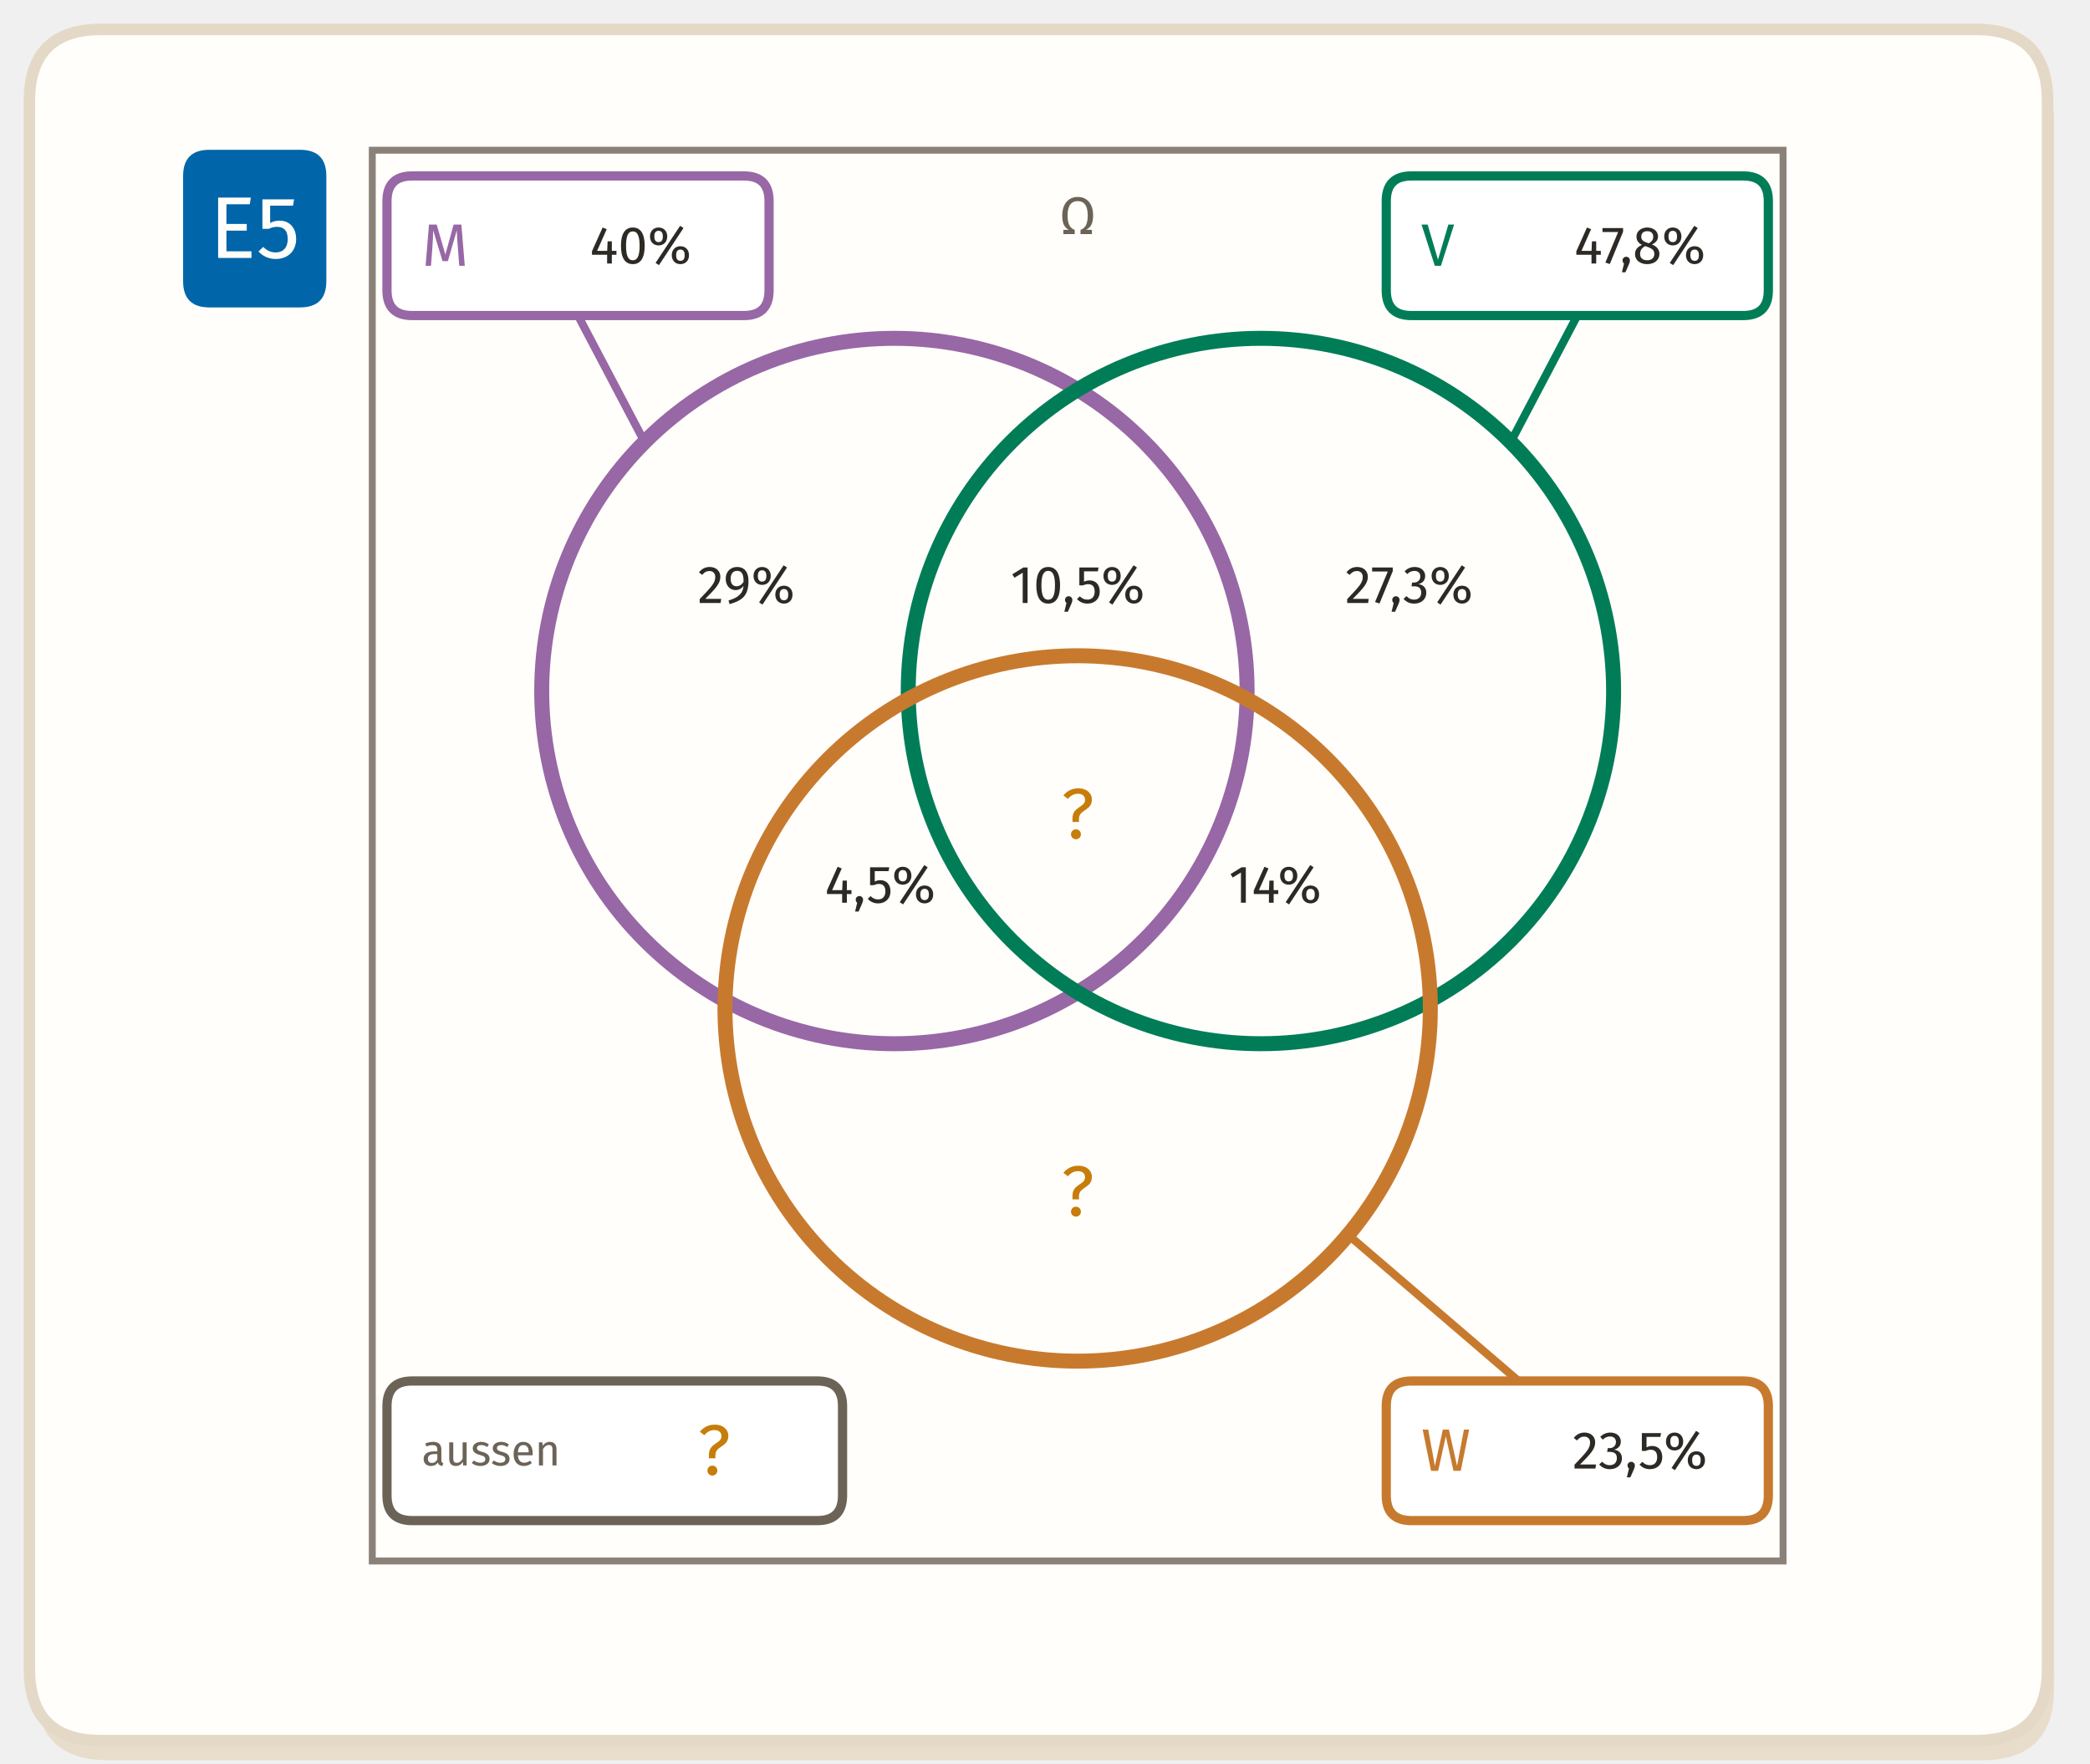
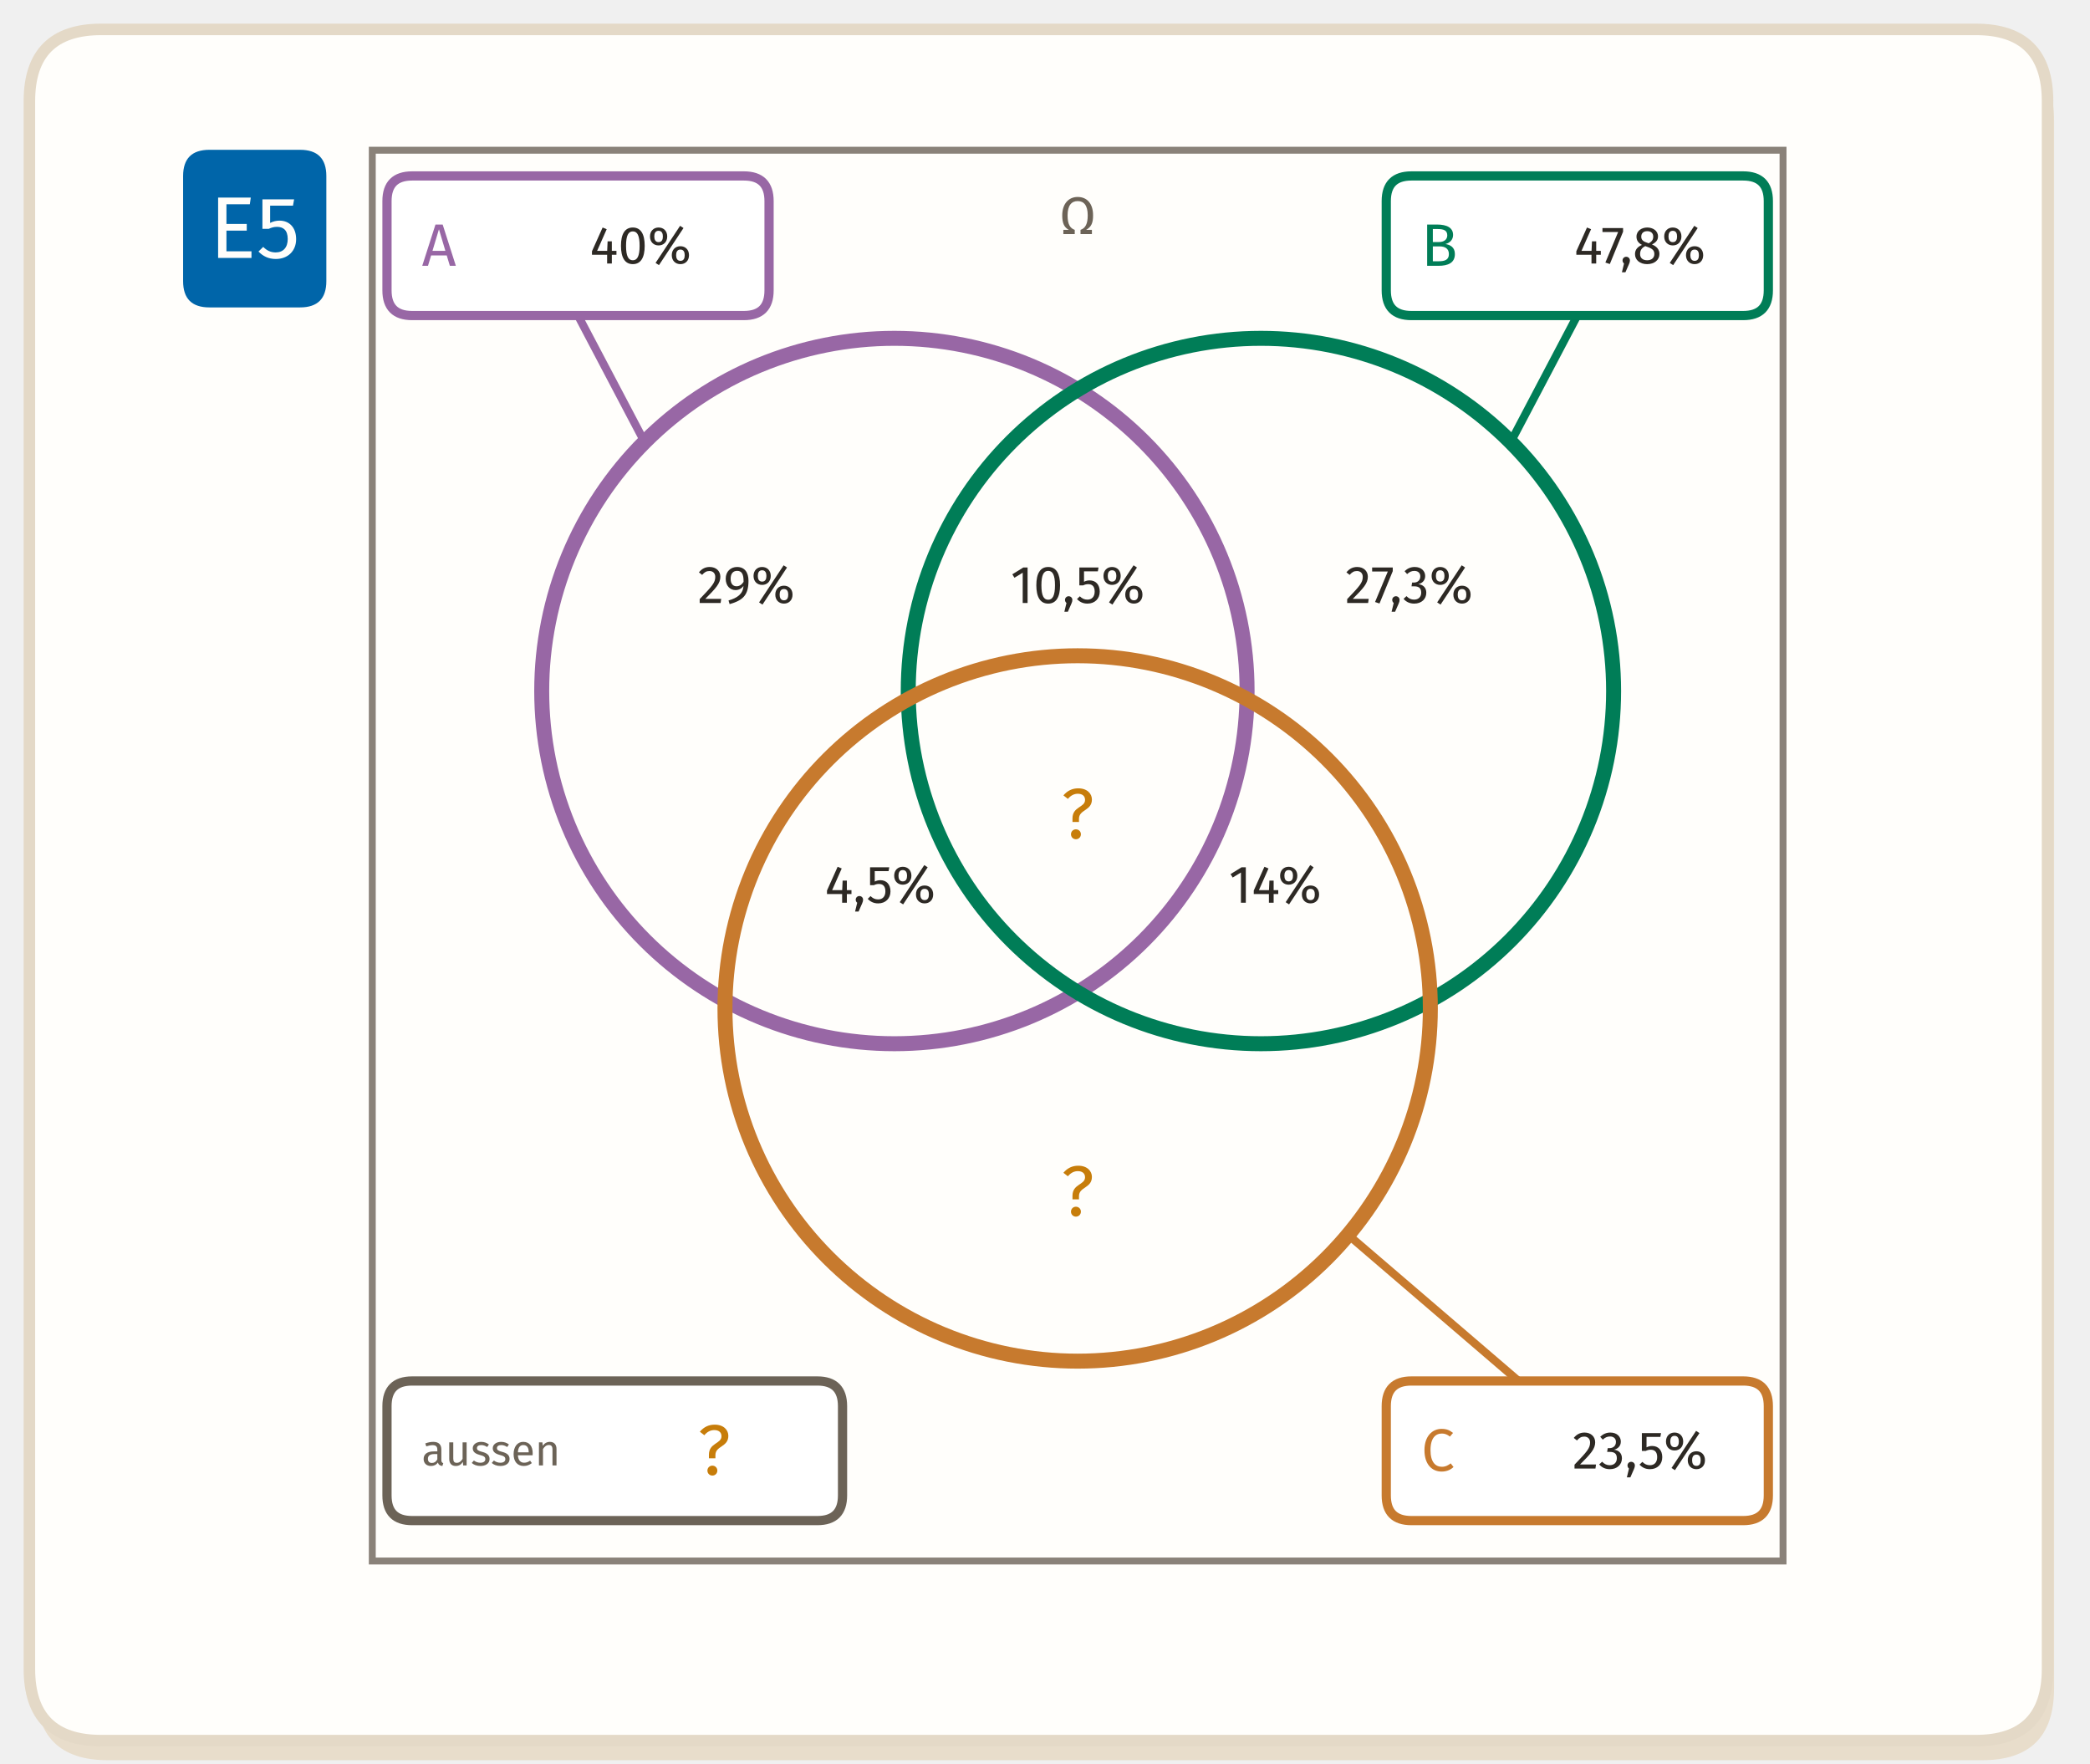
<svg xmlns="http://www.w3.org/2000/svg" xmlns:xlink="http://www.w3.org/1999/xlink" width="181.417pt" height="153.071pt" viewBox="0 0 181.417 153.071" version="1.1">
  <defs>
    <style type="text/css">*{stroke-linejoin: round; stroke-linecap: butt}</style>
  </defs>
  <g id="figure_1">
    <g id="patch_1">
      <path d="M 0 153.071  L 181.417 153.071  L 181.417 0  L 0 0  L 0 153.071  z " style="fill: none" />
    </g>
    <g id="axes_1">
      <g id="patch_2">
        <path d="M 9.354 152.787  L 172.063 152.787  Q 178.299 152.787 178.299 146.551  L 178.299 10.488  Q 178.299 4.252 172.063 4.252  L 9.354 4.252  Q 3.118 4.252 3.118 10.488  L 3.118 146.551  Q 3.118 152.787 9.354 152.787  z " clip-path="url(#p677f99e3bf)" style="fill: #e8ddcb" />
      </g>
      <g id="patch_3">
        <path d="M 8.787 151.087  L 171.496 151.087  Q 177.732 151.087 177.732 144.85  L 177.732 8.787  Q 177.732 2.551 171.496 2.551  L 8.787 2.551  Q 2.551 2.551 2.551 8.787  L 2.551 144.85  Q 2.551 151.087 8.787 151.087  z " clip-path="url(#p677f99e3bf)" style="fill: #fffefb; stroke: #e4d9c7; stroke-linejoin: miter" />
      </g>
      <g id="patch_4">
        <path d="M 32.315 135.496  L 154.772 135.496  L 154.772 13.039  L 32.315 13.039  L 32.315 135.496  z " clip-path="url(#p677f99e3bf)" style="fill: none; stroke: #8a8279; stroke-width: 0.6; stroke-linejoin: miter" />
      </g>
      <g id="patch_5">
        <path d="M 77.636 90.595  C 85.755 90.595 93.542 87.37 99.283 81.629  C 105.024 75.888 108.25 68.1 108.25 59.981  C 108.25 51.862 105.024 44.075 99.283 38.334  C 93.542 32.593 85.755 29.367 77.636 29.367  C 69.517 29.367 61.729 32.593 55.988 38.334  C 50.247 44.075 47.022 51.862 47.022 59.981  C 47.022 68.1 50.247 75.888 55.988 81.629  C 61.729 87.37 69.517 90.595 77.636 90.595  L 77.636 90.595  z " clip-path="url(#p677f99e3bf)" style="fill: none; stroke: #9867a5; stroke-width: 1.3; stroke-linejoin: miter" />
      </g>
      <g id="patch_6">
        <path d="M 109.451 90.595  C 117.57 90.595 125.357 87.37 131.098 81.629  C 136.839 75.888 140.065 68.1 140.065 59.981  C 140.065 51.862 136.839 44.075 131.098 38.334  C 125.357 32.593 117.57 29.367 109.451 29.367  C 101.332 29.367 93.544 32.593 87.803 38.334  C 82.062 44.075 78.837 51.862 78.837 59.981  C 78.837 68.1 82.062 75.888 87.803 81.629  C 93.544 87.37 101.332 90.595 109.451 90.595  L 109.451 90.595  z " clip-path="url(#p677f99e3bf)" style="fill: none; stroke: #007d57; stroke-width: 1.3; stroke-linejoin: miter" />
      </g>
      <g id="patch_7">
        <path d="M 93.543 118.148  C 101.662 118.148 109.45 114.922 115.191 109.181  C 120.932 103.44 124.157 95.653 124.157 87.534  C 124.157 79.415 120.932 71.627 115.191 65.886  C 109.45 60.145 101.662 56.92 93.543 56.92  C 85.424 56.92 77.637 60.145 71.896 65.886  C 66.155 71.627 62.929 79.415 62.929 87.534  C 62.929 95.653 66.155 103.44 71.896 109.181  C 77.637 114.922 85.424 118.148 93.543 118.148  L 93.543 118.148  z " clip-path="url(#p677f99e3bf)" style="fill: none; stroke: #c77a2e; stroke-width: 1.3; stroke-linejoin: miter" />
      </g>
      <g id="line2d_1">
        <path d="M 55.913 38.296  L 50.173 27.39  " clip-path="url(#p677f99e3bf)" style="fill: none; stroke: #9867a5; stroke-width: 0.7; stroke-linecap: square" />
      </g>
      <g id="line2d_2">
        <path d="M 131.173 38.296  L 136.913 27.39  " clip-path="url(#p677f99e3bf)" style="fill: none; stroke: #007d57; stroke-width: 0.7; stroke-linecap: square" />
      </g>
      <g id="line2d_3">
        <path d="M 117.014 107.178  L 131.811 119.87  " clip-path="url(#p677f99e3bf)" style="fill: none; stroke: #c77a2e; stroke-width: 0.7; stroke-linecap: square" />
      </g>
      <g id="patch_8">
        <path d="M 35.772 27.39  L 64.575 27.39  Q 66.756 27.39 66.756 25.209  L 66.756 17.453  Q 66.756 15.272 64.575 15.272  L 35.772 15.272  Q 33.591 15.272 33.591 17.453  L 33.591 25.209  Q 33.591 27.39 35.772 27.39  z " clip-path="url(#p677f99e3bf)" style="fill: #ffffff; stroke: #9867a5; stroke-width: 0.8; stroke-linejoin: miter" />
      </g>
      <g id="patch_9">
        <path d="M 122.512 27.39  L 151.315 27.39  Q 153.496 27.39 153.496 25.209  L 153.496 17.453  Q 153.496 15.272 151.315 15.272  L 122.512 15.272  Q 120.331 15.272 120.331 17.453  L 120.331 25.209  Q 120.331 27.39 122.512 27.39  z " clip-path="url(#p677f99e3bf)" style="fill: #ffffff; stroke: #007d57; stroke-width: 0.8; stroke-linejoin: miter" />
      </g>
      <g id="patch_10">
        <path d="M 122.512 131.988  L 151.315 131.988  Q 153.496 131.988 153.496 129.807  L 153.496 122.051  Q 153.496 119.87 151.315 119.87  L 122.512 119.87  Q 120.331 119.87 120.331 122.051  L 120.331 129.807  Q 120.331 131.988 122.512 131.988  z " clip-path="url(#p677f99e3bf)" style="fill: #ffffff; stroke: #c77a2e; stroke-width: 0.8; stroke-linejoin: miter" />
      </g>
      <g id="patch_11">
        <path d="M 35.772 131.988  L 70.953 131.988  Q 73.134 131.988 73.134 129.807  L 73.134 122.051  Q 73.134 119.87 70.953 119.87  L 35.772 119.87  Q 33.591 119.87 33.591 122.051  L 33.591 129.807  Q 33.591 131.988 35.772 131.988  z " clip-path="url(#p677f99e3bf)" style="fill: #ffffff; stroke: #6c6357; stroke-width: 0.8; stroke-linejoin: miter" />
      </g>
      <g id="text_1">
        <g style="fill: #6c6357" transform="translate(91.95163 20.32053) scale(0.046 -0.046)">
          <defs>
            <path id="FiraSans-Regular-67f" d="M 2214 4486  C 1114 4486 352 3648 352 2259  C 352 1331 576 819 1152 512  L 486 512  L 486 0  L 1862 0  L 1862 512  C 1312 710 998 1165 998 2259  C 998 3469 1478 3987 2214 3987  C 2970 3987 3430 3469 3430 2266  C 3430 1254 3162 717 2560 512  L 2560 0  L 3936 0  L 3936 512  L 3232 512  C 3878 870 4077 1370 4077 2266  C 4077 3686 3347 4486 2214 4486  z " transform="scale(0.015625)" />
          </defs>
          <use xlink:href="#FiraSans-Regular-67f" />
        </g>
      </g>
      <g id="text_2">
        <g style="fill: #2d2924" transform="translate(60.55511 52.33785) scale(0.046 -0.046)">
          <defs>
            <path id="FiraSans-Regular-87d" d="M 1459 4346  C 922 4346 506 4128 160 3699  L 544 3392  C 832 3718 1069 3859 1427 3859  C 1843 3859 2131 3597 2131 3149  C 2131 2451 1760 2042 250 467  L 250 0  L 2778 0  L 2848 493  L 922 493  C 2234 1805 2746 2374 2746 3174  C 2746 3840 2246 4346 1459 4346  z " transform="scale(0.015625)" />
            <path id="FiraSans-Regular-899" d="M 1658 4346  C 915 4346 288 3827 288 2931  C 288 2080 806 1555 1472 1555  C 1907 1555 2246 1779 2432 2067  C 2387 1101 1702 608 627 301  L 762 -141  C 2336 314 3040 909 3040 2682  C 3040 3686 2579 4346 1658 4346  z M 1594 2016  C 1178 2016 883 2304 883 2918  C 883 3533 1171 3878 1670 3878  C 2202 3878 2464 3514 2445 2547  C 2234 2221 1958 2016 1594 2016  z " transform="scale(0.015625)" />
            <path id="FiraSans-Regular-9d1" d="M 3923 4550  L 960 70  L 1370 -198  L 4333 4282  L 3923 4550  z M 1325 4346  C 730 4346 288 3930 288 3264  C 288 2598 730 2182 1325 2182  C 1926 2182 2368 2598 2368 3264  C 2368 3930 1926 4346 1325 4346  z M 1325 3949  C 1741 3949 1843 3597 1843 3264  C 1843 2918 1741 2579 1325 2579  C 915 2579 806 2931 806 3264  C 806 3610 915 3949 1325 3949  z M 3962 2086  C 3360 2086 2918 1670 2918 1005  C 2918 339 3360 -77 3962 -77  C 4563 -77 4998 339 4998 1005  C 4998 1670 4563 2086 3962 2086  z M 3962 1683  C 4378 1683 4480 1338 4480 1005  C 4480 659 4378 320 3962 320  C 3552 320 3443 672 3443 1005  C 3443 1350 3552 1683 3962 1683  z " transform="scale(0.015625)" />
          </defs>
          <use xlink:href="#FiraSans-Regular-87d" />
          <use xlink:href="#FiraSans-Regular-899" transform="translate(48.5 0)" />
          <use xlink:href="#FiraSans-Regular-9d1" transform="translate(101 0)" />
        </g>
      </g>
      <g id="text_3">
        <g style="fill: #2d2924" transform="translate(116.7587 52.33785) scale(0.046 -0.046)">
          <defs>
            <path id="FiraSans-Regular-891" d="M 2650 4282  L 160 4282  L 160 3802  L 2054 3802  L 512 115  L 1050 -64  L 2650 3840  L 2650 4282  z " transform="scale(0.015625)" />
            <path id="FiraSans-Regular-8d7" d="M 762 813  C 512 813 320 614 320 371  C 320 218 390 83 499 0  L 243 -1062  L 666 -1062  L 1094 -83  C 1178 102 1210 230 1210 371  C 1210 614 1018 813 762 813  z " transform="scale(0.015625)" />
            <path id="FiraSans-Regular-881" d="M 1440 4346  C 979 4346 582 4179 218 3840  L 525 3488  C 813 3757 1069 3872 1408 3872  C 1837 3872 2118 3622 2118 3219  C 2118 2720 1766 2464 1344 2464  L 1126 2464  L 1056 2010  L 1376 2010  C 1894 2010 2227 1830 2227 1242  C 2227 736 1901 403 1363 403  C 1018 403 730 531 448 826  L 96 499  C 422 109 870 -77 1382 -77  C 2272 -77 2842 486 2842 1235  C 2842 1882 2413 2221 1875 2272  C 2355 2387 2707 2714 2707 3258  C 2707 3834 2259 4346 1440 4346  z " transform="scale(0.015625)" />
          </defs>
          <use xlink:href="#FiraSans-Regular-87d" />
          <use xlink:href="#FiraSans-Regular-891" transform="translate(48.5 0)" />
          <use xlink:href="#FiraSans-Regular-8d7" transform="translate(83.90625 0)" />
          <use xlink:href="#FiraSans-Regular-881" transform="translate(108.8125 0)" />
          <use xlink:href="#FiraSans-Regular-9d1" transform="translate(158.7188 0)" />
        </g>
      </g>
      <g id="text_4">
        <g style="fill: #c77d0a" transform="translate(92.12021 105.5302) scale(0.062 -0.062)">
          <defs>
            <path id="FiraSans-Regular-8de" d="M 1523 4486  C 992 4486 557 4282 192 3853  L 595 3539  C 858 3859 1165 4000 1485 4000  C 1882 4000 2131 3802 2131 3450  C 2131 2758 1005 2867 1005 1792  L 1005 1472  L 1587 1472  L 1587 1760  C 1587 2598 2746 2464 2746 3488  C 2746 4000 2330 4486 1523 4486  z M 1312 813  C 1062 813 870 614 870 371  C 870 122 1062 -77 1312 -77  C 1568 -77 1760 122 1760 371  C 1760 614 1568 813 1312 813  z " transform="scale(0.015625)" />
          </defs>
          <use xlink:href="#FiraSans-Regular-8de" />
        </g>
      </g>
      <g id="text_5">
        <g style="fill: #2d2924" transform="translate(87.71101 52.33785) scale(0.046 -0.046)">
          <defs>
            <path id="FiraSans-Regular-879" d="M 2067 4282  L 1549 4282  L 224 3462  L 480 3046  L 1478 3654  L 1478 0  L 2067 0  L 2067 4282  z " transform="scale(0.015625)" />
            <path id="FiraSans-Regular-871" d="M 1786 4346  C 826 4346 352 3558 352 2138  C 352 717 826 -77 1786 -77  C 2746 -77 3219 717 3219 2138  C 3219 3552 2746 4346 1786 4346  z M 1786 3878  C 2317 3878 2605 3392 2605 2138  C 2605 877 2317 390 1786 390  C 1248 390 966 877 966 2138  C 966 3392 1248 3878 1786 3878  z " transform="scale(0.015625)" />
            <path id="FiraSans-Regular-889" d="M 2771 4282  L 454 4282  L 454 2125  L 915 2125  C 1120 2221 1293 2272 1523 2272  C 1965 2272 2304 2042 2304 1382  C 2304 755 1965 403 1427 403  C 1056 403 781 538 512 806  L 166 467  C 499 128 890 -77 1434 -77  C 2323 -77 2918 518 2918 1370  C 2918 2221 2426 2726 1702 2726  C 1472 2726 1242 2675 1018 2560  L 1018 3821  L 2688 3821  L 2771 4282  z " transform="scale(0.015625)" />
          </defs>
          <use xlink:href="#FiraSans-Regular-879" />
          <use xlink:href="#FiraSans-Regular-871" transform="translate(43.29688 0)" />
          <use xlink:href="#FiraSans-Regular-8d7" transform="translate(97.89062 0)" />
          <use xlink:href="#FiraSans-Regular-889" transform="translate(122.8906 0)" />
          <use xlink:href="#FiraSans-Regular-9d1" transform="translate(170.9844 0)" />
        </g>
      </g>
      <g id="text_6">
        <g style="fill: #2d2924" transform="translate(71.60077 78.3599) scale(0.046 -0.046)">
          <defs>
            <path id="FiraSans-Regular-885" d="M 3213 1523  L 2656 1523  L 2656 2675  L 2144 2675  L 2093 1523  L 877 1523  L 2035 4141  L 1542 4346  L 256 1478  L 256 1056  L 2086 1056  L 2086 0  L 2656 0  L 2656 1056  L 3213 1056  L 3213 1523  z " transform="scale(0.015625)" />
          </defs>
          <use xlink:href="#FiraSans-Regular-885" />
          <use xlink:href="#FiraSans-Regular-8d7" transform="translate(53.20312 0)" />
          <use xlink:href="#FiraSans-Regular-889" transform="translate(78.20312 0)" />
          <use xlink:href="#FiraSans-Regular-9d1" transform="translate(126.2969 0)" />
        </g>
      </g>
      <g id="text_7">
        <g style="fill: #2d2924" transform="translate(106.6542 78.3599) scale(0.046 -0.046)">
          <use xlink:href="#FiraSans-Regular-879" />
          <use xlink:href="#FiraSans-Regular-885" transform="translate(43.29688 0)" />
          <use xlink:href="#FiraSans-Regular-9d1" transform="translate(92.5 0)" />
        </g>
      </g>
      <g id="text_8">
        <g style="fill: #c77d0a" transform="translate(92.12021 72.77306) scale(0.062 -0.062)">
          <use xlink:href="#FiraSans-Regular-8de" />
        </g>
      </g>
      <g id="text_9">
        <g style="fill: #9867a5" transform="translate(36.62008 23.07271) scale(0.052 -0.052)">
          <defs>
-             <path id="FiraSans-Regular-a1" d="M 4218 4410  L 3392 4410  L 2509 1203  L 1581 4410  L 762 4410  L 397 0  L 973 0  L 1120 1946  C 1171 2592 1203 3277 1203 3795  L 2208 499  L 2778 499  L 3731 3789  C 3738 3424 3782 2682 3840 1990  L 3994 0  L 4582 0  L 4218 4410  z " transform="scale(0.015625)" />
-           </defs>
-           <use xlink:href="#FiraSans-Regular-a1" />
+             <path id="FiraSans-Regular-1" d="M 2989 0  L 3629 0  L 2221 4410  L 1453 4410  L 38 0  L 653 0  L 986 1107  L 2656 1107  L 2989 0  z M 1133 1600  L 1824 3904  L 2509 1600  L 1133 1600  z " transform="scale(0.015625)" />
+           </defs>
+           <use xlink:href="#FiraSans-Regular-1" />
        </g>
      </g>
      <g id="text_10">
        <g style="fill: #2d2924" transform="translate(51.20059 22.87171) scale(0.046 -0.046)">
          <use xlink:href="#FiraSans-Regular-885" />
          <use xlink:href="#FiraSans-Regular-871" transform="translate(53.20312 0)" />
          <use xlink:href="#FiraSans-Regular-9d1" transform="translate(109 0)" />
        </g>
      </g>
      <g id="text_11">
        <g style="fill: #007d57" transform="translate(123.3602 23.07271) scale(0.052 -0.052)">
          <defs>
-             <path id="FiraSans-Regular-12c" d="M 3520 4410  L 2906 4410  L 1798 659  L 691 4410  L 38 4410  L 1459 0  L 2112 0  L 3520 4410  z " transform="scale(0.015625)" />
-           </defs>
-           <use xlink:href="#FiraSans-Regular-12c" />
+             <path id="FiraSans-Regular-24" d="M 2586 2330  C 3014 2419 3411 2752 3411 3296  C 3411 4064 2771 4410 1683 4410  L 640 4410  L 640 0  L 1856 0  C 2880 0 3603 320 3603 1254  C 3603 2003 3098 2240 2586 2330  z M 1747 3930  C 2400 3930 2790 3795 2790 3251  C 2790 2784 2406 2541 1914 2541  L 1248 2541  L 1248 3930  L 1747 3930  z M 1856 486  L 1248 486  L 1248 2074  L 1971 2074  C 2502 2074 2963 1875 2963 1254  C 2963 614 2496 486 1856 486  z " transform="scale(0.015625)" />
+           </defs>
+           <use xlink:href="#FiraSans-Regular-24" />
        </g>
      </g>
      <g id="text_12">
        <g style="fill: #2d2924" transform="translate(136.6459 22.87171) scale(0.046 -0.046)">
          <defs>
            <path id="FiraSans-Regular-895" d="M 2336 2298  C 2822 2541 3066 2829 3066 3264  C 3066 3994 2406 4346 1766 4346  C 1114 4346 467 3968 467 3245  C 467 2803 672 2477 1133 2246  C 608 2016 288 1683 288 1133  C 288 429 870 -77 1754 -77  C 2624 -77 3238 429 3238 1146  C 3238 1683 2925 2061 2336 2298  z M 1766 3904  C 2234 3904 2490 3642 2490 3245  C 2490 2880 2330 2656 1946 2438  L 1837 2477  C 1344 2637 1043 2797 1043 3238  C 1043 3667 1325 3904 1766 3904  z M 1760 390  C 1229 390 902 666 902 1133  C 902 1600 1107 1894 1530 2099  L 1690 2042  C 2381 1805 2624 1600 2624 1139  C 2624 691 2298 390 1760 390  z " transform="scale(0.015625)" />
          </defs>
          <use xlink:href="#FiraSans-Regular-885" />
          <use xlink:href="#FiraSans-Regular-891" transform="translate(50.79688 0)" />
          <use xlink:href="#FiraSans-Regular-8d7" transform="translate(86.20312 0)" />
          <use xlink:href="#FiraSans-Regular-895" transform="translate(110.2031 0)" />
          <use xlink:href="#FiraSans-Regular-9d1" transform="translate(165.2969 0)" />
        </g>
      </g>
      <g id="text_13">
        <g style="fill: #c77a2e" transform="translate(123.3602 127.6711) scale(0.052 -0.052)">
          <defs>
-             <path id="FiraSans-Regular-130" d="M 5126 4410  L 4570 4410  L 3834 531  L 2963 4410  L 2317 4410  L 1466 531  L 755 4410  L 160 4410  L 1056 0  L 1818 0  L 2637 3693  L 3450 0  L 4230 0  L 5126 4410  z " transform="scale(0.015625)" />
-           </defs>
-           <use xlink:href="#FiraSans-Regular-130" />
+             <path id="FiraSans-Regular-2c" d="M 2182 4486  C 1184 4486 352 3699 352 2208  C 352 723 1126 -77 2195 -77  C 2790 -77 3213 166 3456 416  L 3155 800  C 2906 614 2630 435 2214 435  C 1530 435 998 934 998 2208  C 998 3539 1555 3987 2221 3987  C 2528 3987 2797 3885 3072 3661  L 3405 4051  C 3053 4333 2739 4486 2182 4486  z " transform="scale(0.015625)" />
+           </defs>
+           <use xlink:href="#FiraSans-Regular-2c" />
        </g>
      </g>
      <g id="text_14">
        <g style="fill: #2d2924" transform="translate(136.4917 127.4701) scale(0.046 -0.046)">
          <use xlink:href="#FiraSans-Regular-87d" />
          <use xlink:href="#FiraSans-Regular-881" transform="translate(49 0)" />
          <use xlink:href="#FiraSans-Regular-8d7" transform="translate(98.90625 0)" />
          <use xlink:href="#FiraSans-Regular-889" transform="translate(123.9062 0)" />
          <use xlink:href="#FiraSans-Regular-9d1" transform="translate(172 0)" />
        </g>
      </g>
      <g id="text_15">
        <g style="fill: #6c6357" transform="translate(36.62008 127.2021) scale(0.038 -0.038)">
          <defs>
            <path id="FiraSans-Regular-157" d="M 2848 787  L 2848 2330  C 2848 3034 2477 3450 1664 3450  C 1286 3450 915 3373 499 3219  L 646 2790  C 992 2906 1306 2970 1555 2970  C 2022 2970 2259 2790 2259 2304  L 2259 2054  L 1741 2054  C 800 2054 256 1664 256 941  C 256 339 659 -77 1331 -77  C 1741 -77 2099 77 2336 429  C 2438 96 2656 -38 2995 -77  L 3130 333  C 2957 397 2848 493 2848 787  z M 1466 365  C 1082 365 883 576 883 973  C 883 1434 1197 1664 1818 1664  L 2259 1664  L 2259 890  C 2067 538 1811 365 1466 365  z " transform="scale(0.015625)" />
            <path id="FiraSans-Regular-2af" d="M 3091 3373  L 2502 3373  L 2502 966  C 2298 627 2022 384 1658 384  C 1293 384 1139 557 1139 1018  L 1139 3373  L 550 3373  L 550 954  C 550 294 902 -77 1491 -77  C 1971 -77 2285 115 2541 525  L 2586 0  L 3091 0  L 3091 3373  z " transform="scale(0.015625)" />
            <path id="FiraSans-Regular-28c" d="M 1523 3450  C 826 3450 307 3059 307 2522  C 307 2048 595 1734 1325 1542  C 1978 1370 2144 1242 2144 909  C 2144 589 1862 397 1421 397  C 1056 397 742 518 474 723  L 160 365  C 454 109 864 -77 1434 -77  C 2118 -77 2765 243 2765 947  C 2765 1536 2355 1818 1645 1997  C 1101 2138 922 2266 922 2541  C 922 2810 1158 2982 1542 2982  C 1856 2982 2118 2886 2419 2694  L 2669 3066  C 2349 3309 1997 3450 1523 3450  z " transform="scale(0.015625)" />
            <path id="FiraSans-Regular-1a8" d="M 3155 1786  C 3155 2816 2675 3450 1766 3450  C 896 3450 365 2701 365 1651  C 365 582 915 -77 1856 -77  C 2323 -77 2701 83 3034 346  L 2778 698  C 2483 493 2234 403 1901 403  C 1414 403 1050 704 992 1485  L 3142 1485  C 3149 1562 3155 1670 3155 1786  z M 2573 1920  L 992 1920  C 1037 2669 1331 2982 1779 2982  C 2310 2982 2573 2618 2573 1958  L 2573 1920  z " transform="scale(0.015625)" />
            <path id="FiraSans-Regular-233" d="M 2176 3450  C 1734 3450 1376 3219 1146 2874  L 1094 3373  L 589 3373  L 589 0  L 1178 0  L 1178 2394  C 1402 2752 1658 2989 2035 2989  C 2362 2989 2566 2842 2566 2336  L 2566 0  L 3155 0  L 3155 2419  C 3155 3059 2797 3450 2176 3450  z " transform="scale(0.015625)" />
          </defs>
          <use xlink:href="#FiraSans-Regular-157" />
          <use xlink:href="#FiraSans-Regular-2af" transform="translate(53.90625 0)" />
          <use xlink:href="#FiraSans-Regular-28c" transform="translate(111.4062 0)" />
          <use xlink:href="#FiraSans-Regular-28c" transform="translate(157.1094 0)" />
          <use xlink:href="#FiraSans-Regular-1a8" transform="translate(203.8125 0)" />
          <use xlink:href="#FiraSans-Regular-233" transform="translate(258.2188 0)" />
        </g>
      </g>
      <g id="text_16">
        <g style="fill: #c77d0a" transform="translate(60.5621 128.0061) scale(0.062 -0.062)">
          <use xlink:href="#FiraSans-Regular-8de" />
        </g>
      </g>
      <g id="text_17">
        <g id="patch_12">
          <path d="M 18.174 26.683  L 26.047 26.683  Q 28.327 26.683 28.327 24.403  L 28.327 15.283  Q 28.327 13.003 26.047 13.003  L 18.174 13.003  Q 15.894 13.003 15.894 15.283  L 15.894 24.403  Q 15.894 26.683 18.174 26.683  z " style="fill: #0065a9" />
        </g>
        <g style="fill: #fffefb" transform="translate(18.17367 22.38852) scale(0.076 -0.076)">
          <defs>
            <path id="FiraSans-Regular-45" d="M 3027 4410  L 640 4410  L 640 0  L 3078 0  L 3078 486  L 1248 486  L 1248 1997  L 2733 1997  L 2733 2483  L 1248 2483  L 1248 3923  L 2957 3923  L 3027 4410  z " transform="scale(0.015625)" />
          </defs>
          <use xlink:href="#FiraSans-Regular-45" />
          <use xlink:href="#FiraSans-Regular-889" transform="translate(53.5 0)" />
        </g>
      </g>
    </g>
  </g>
  <defs>
    <clipPath id="p677f99e3bf">
      <rect x="0" y="0" width="181.417" height="153.071" />
    </clipPath>
  </defs>
</svg>
